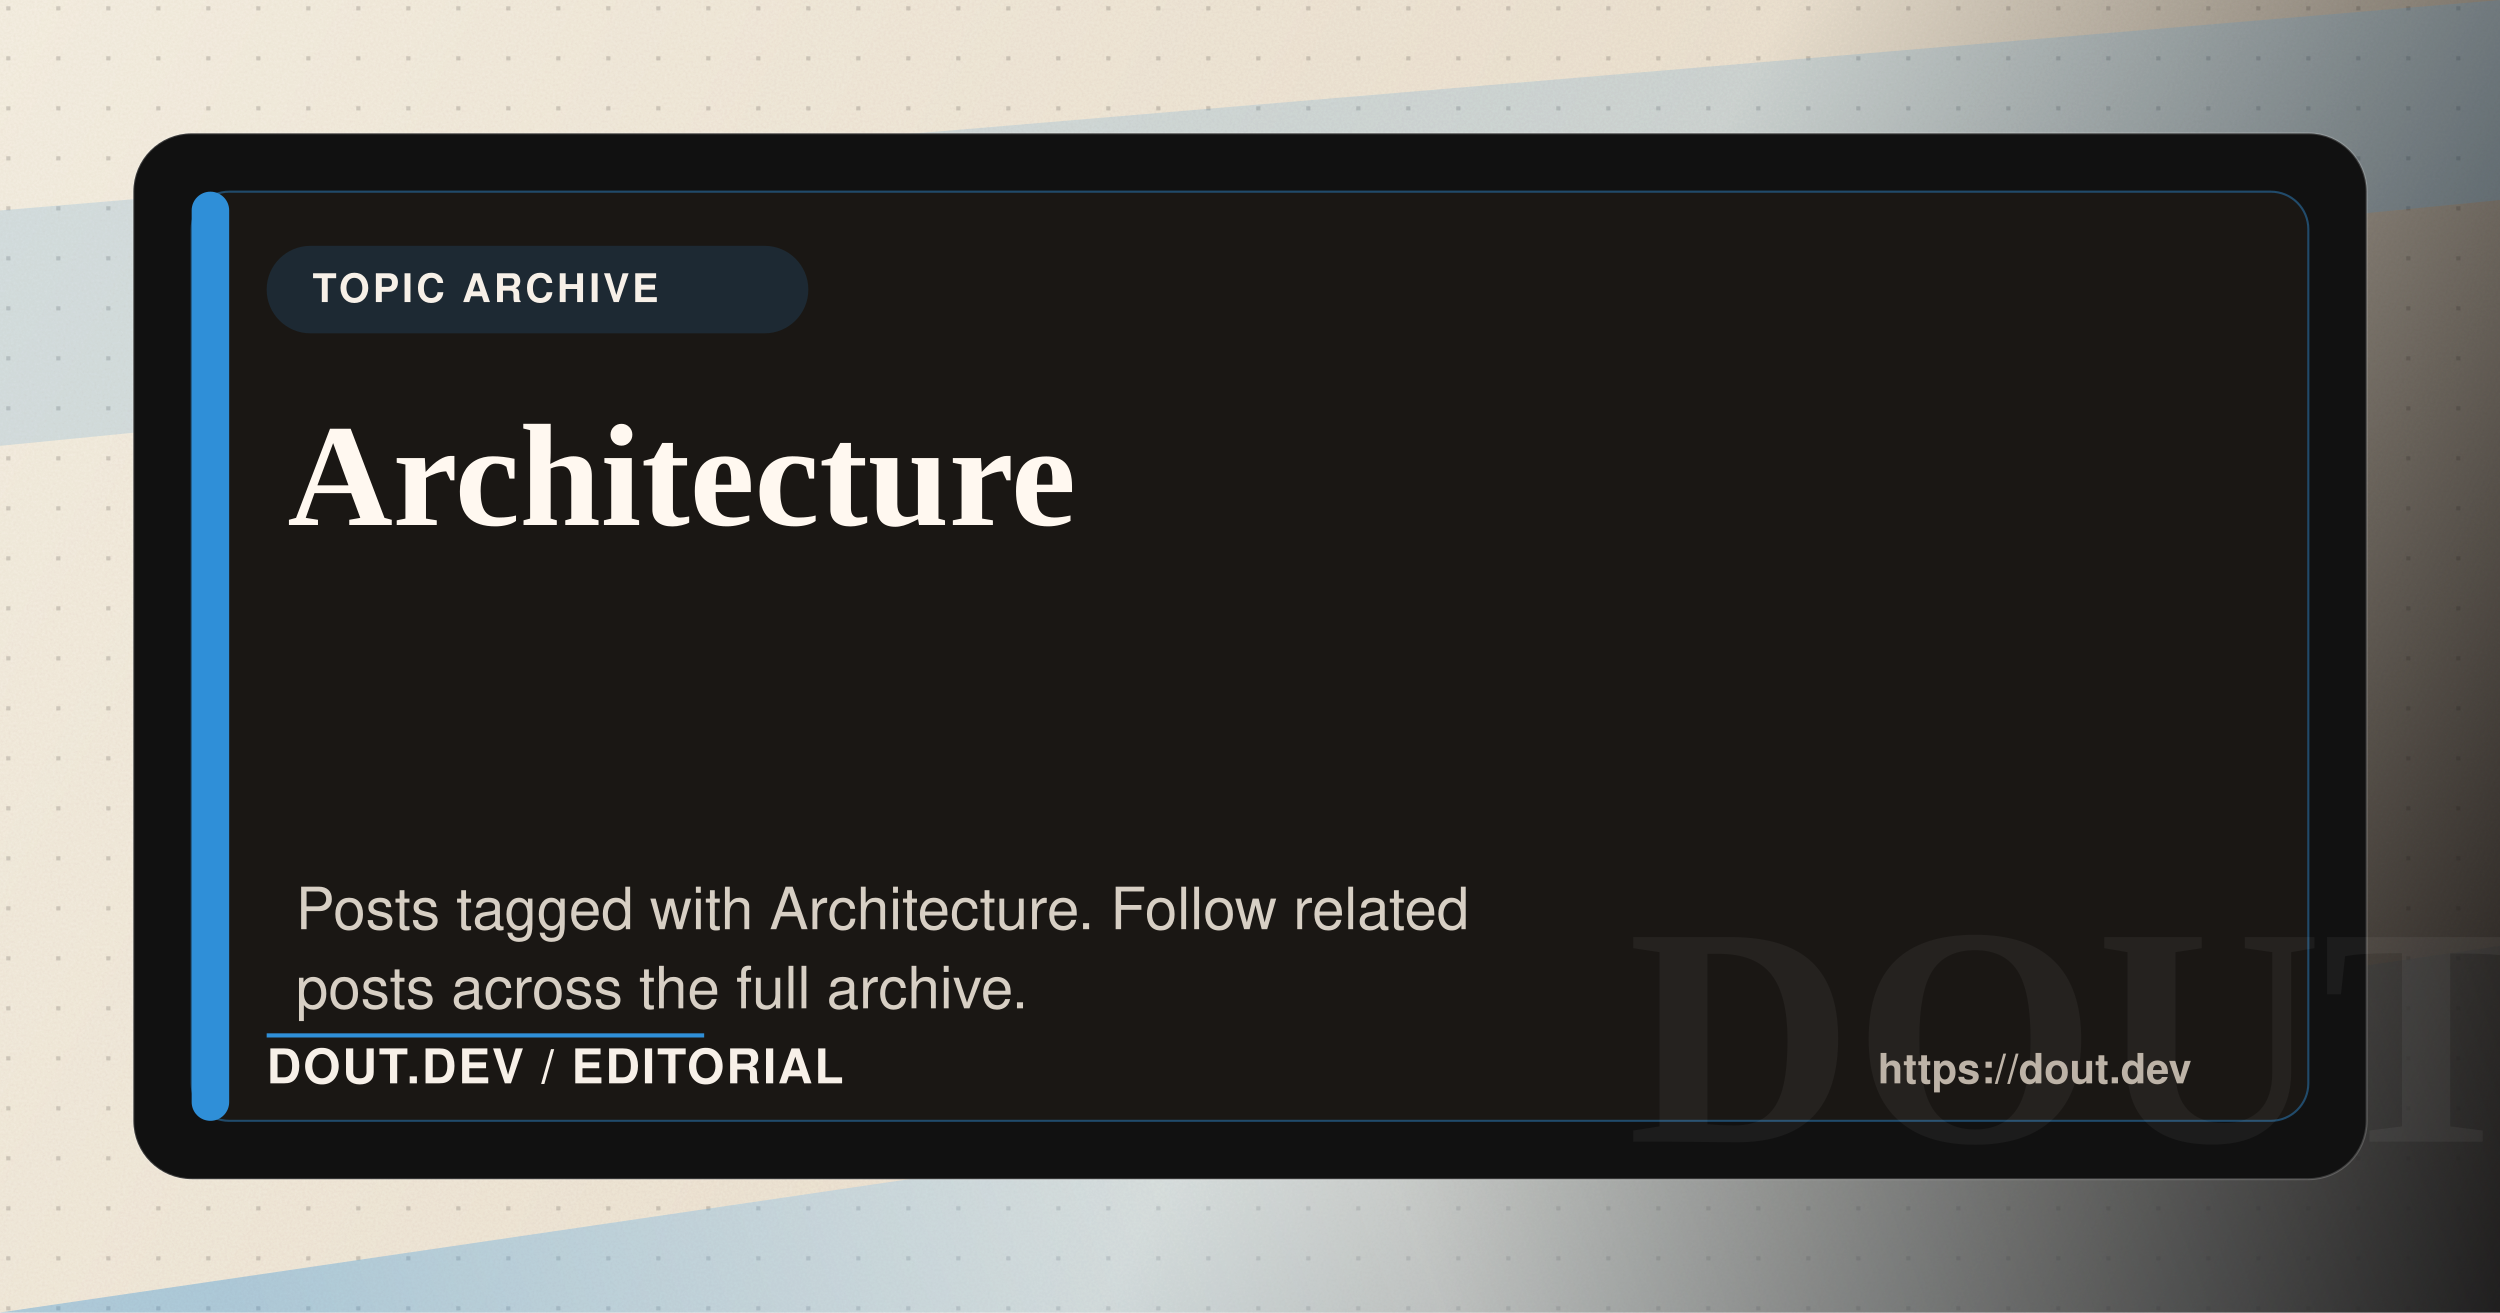
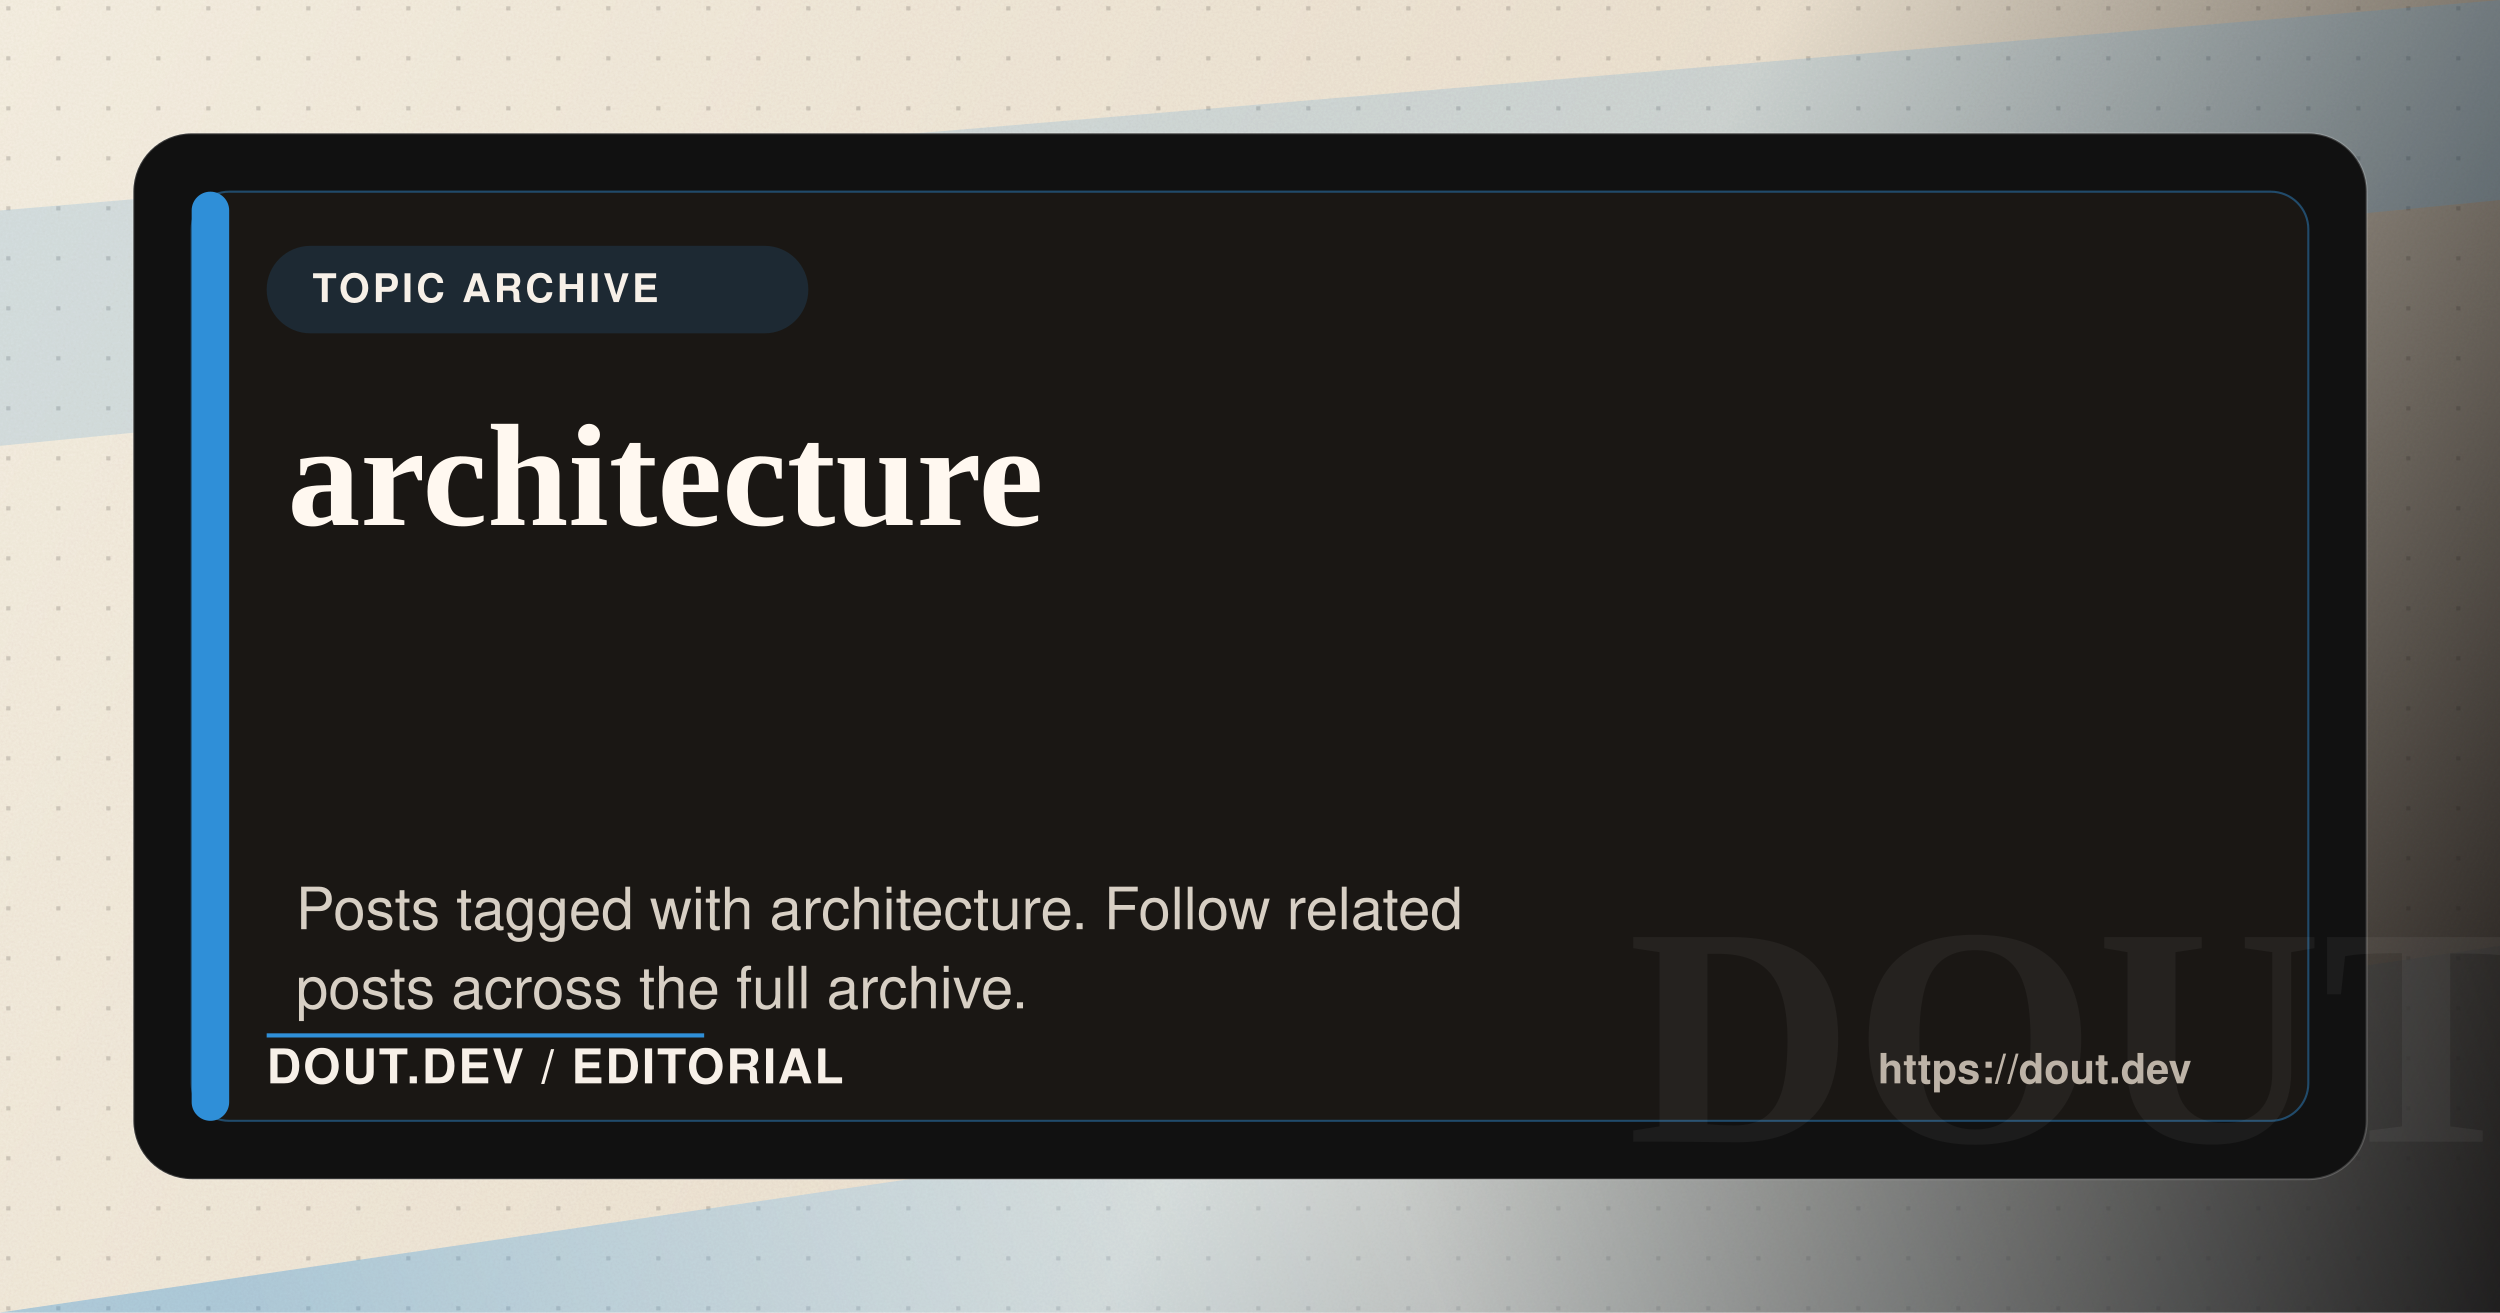
<svg xmlns="http://www.w3.org/2000/svg" width="1200" height="630" viewBox="0 0 1200 630" fill="none">
  <defs>
    <filter id="paperTexture" x="0" y="0" width="100%" height="100%" color-interpolation-filters="sRGB">
      <feTurbulence type="fractalNoise" baseFrequency="0.8" numOctaves="3" seed="17" result="noise" />
      <feColorMatrix in="noise" type="matrix" values="0 0 0 0 0.52 0 0 0 0 0.48 0 0 0 0 0.42 0 0 0 0.08 0" />
      <feBlend in="SourceGraphic" mode="multiply" />
    </filter>
    <linearGradient id="paper" x1="0" y1="0" x2="1200" y2="630" gradientUnits="userSpaceOnUse">
      <stop stop-color="#F6EFE2" />
      <stop offset="0.56" stop-color="#ECE2D1" />
      <stop offset="1" stop-color="#15110F" />
    </linearGradient>
    <linearGradient id="accentSweep" x1="72" y1="520" x2="1128" y2="120" gradientUnits="userSpaceOnUse">
      <stop stop-color="#2f8fd8" />
      <stop offset="0.48" stop-color="#cfeaff" />
      <stop offset="1" stop-color="#111111" />
    </linearGradient>
    <pattern id="dotGrid" width="24" height="24" patternUnits="userSpaceOnUse">
      <rect x="3" y="3" width="2" height="2" fill="#16120F" fill-opacity="0.16" />
    </pattern>
  </defs>
  <rect width="1200" height="630" fill="url(#paper)" filter="url(#paperTexture)" />
  <rect width="1200" height="630" fill="url(#dotGrid)" />
  <path d="M0 630 L1200 454 L1200 630 Z" fill="url(#accentSweep)" opacity="0.34" />
  <path d="M0 101 L1200 0 L1200 96 L0 214 Z" fill="#2f8fd8" opacity="0.16" />
  <rect x="64" y="64" width="1072" height="502" rx="28" fill="#111111" stroke="#FFFFFF" stroke-opacity="0.18" />
  <rect x="92" y="92" width="1016" height="446" rx="18" fill="#1A1714" stroke="#2f8fd8" stroke-opacity="0.45" />
  <rect x="92" y="92" width="18" height="446" rx="9" fill="#2f8fd8" />
  <rect x="128" y="118" width="260" height="42" rx="21" ry="21" fill="#2f8fd8" fill-opacity="0.16" />
  <text x="150" y="145" fill="#F7F0E8" font-family="Avenir Next, Segoe UI, Helvetica, Arial, sans-serif" font-size="19" font-weight="800" letter-spacing="0.08em">TOPIC ARCHIVE</text>
  <text x="998" y="548" text-anchor="middle" fill="#FFFFFF" fill-opacity="0.05" font-family="Georgia, Times New Roman, serif" font-size="150" font-weight="700" letter-spacing="0">DOUT</text>
  <text x="138" y="252" fill="#FFF8F0" font-family="Georgia, Times New Roman, serif" font-size="70" font-weight="700" letter-spacing="0">
-     <tspan x="138" dy="0">Architecture</tspan>
+     <tspan x="138" dy="0">architecture</tspan>
  </text>
  <text x="142" y="446" fill="#D7CFC4" font-family="Avenir Next, Segoe UI, Helvetica, Arial, sans-serif" font-size="28" font-weight="500" letter-spacing="0">
-     <tspan x="142" dy="0">Posts tagged with Architecture. Follow related</tspan>
+     <tspan x="142" dy="0">Posts tagged with architecture. Follow related</tspan>
    <tspan x="142" dy="38">posts across the full archive.</tspan>
  </text>
  <rect x="128" y="496" width="210" height="2" fill="#2f8fd8" />
  <text x="128" y="520" fill="#F7F0E8" font-family="Avenir Next, Segoe UI, Helvetica, Arial, sans-serif" font-size="23" font-weight="800" letter-spacing="0.04em">DOUT.DEV / EDITORIAL</text>
  <text x="1052" y="520" text-anchor="end" fill="#BDB3A7" font-family="Avenir Next, Segoe UI, Helvetica, Arial, sans-serif" font-size="20" font-weight="600" letter-spacing="0">https://dout.dev</text>
</svg>
